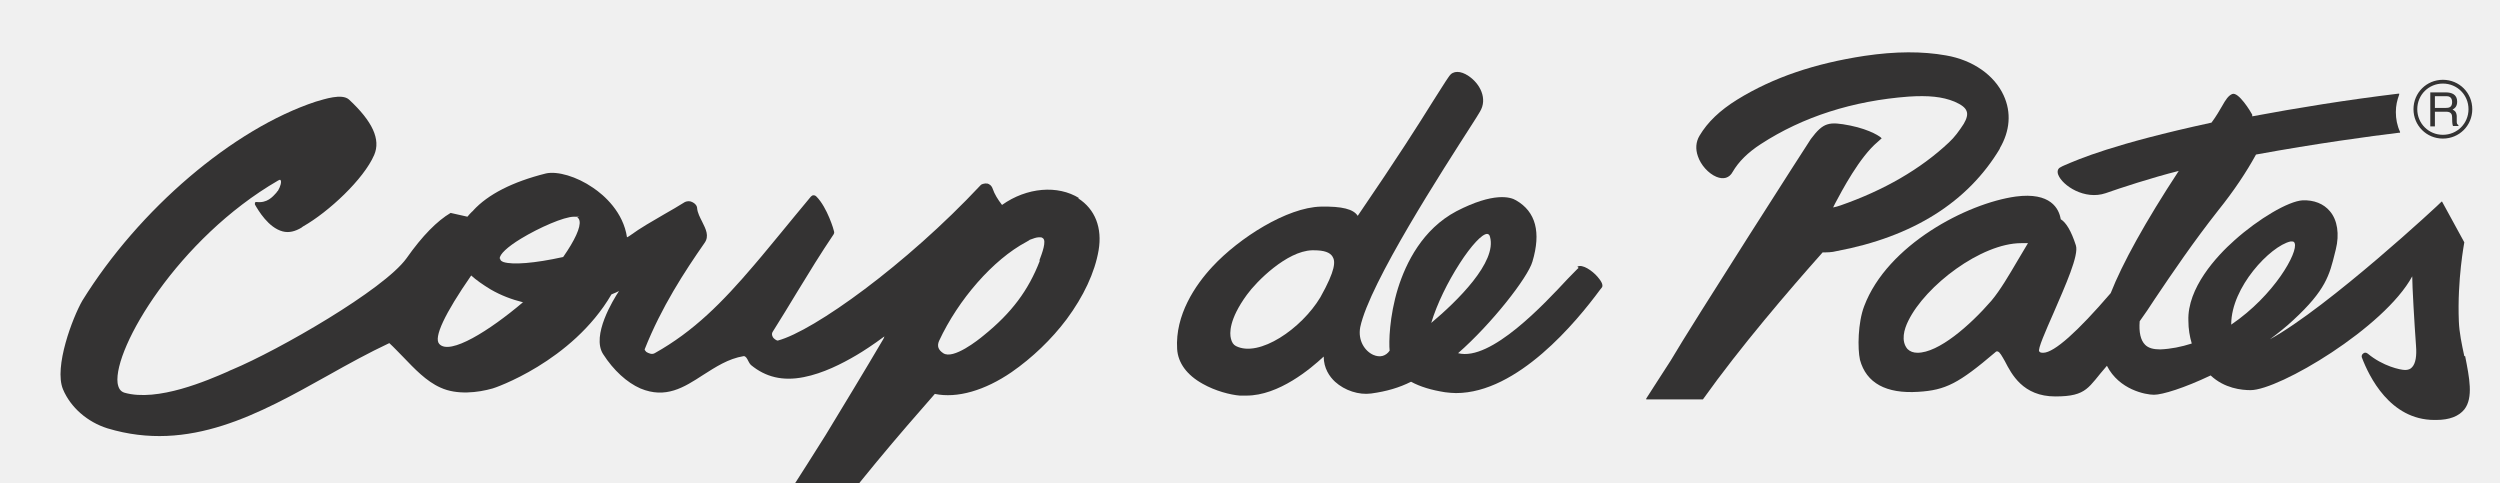
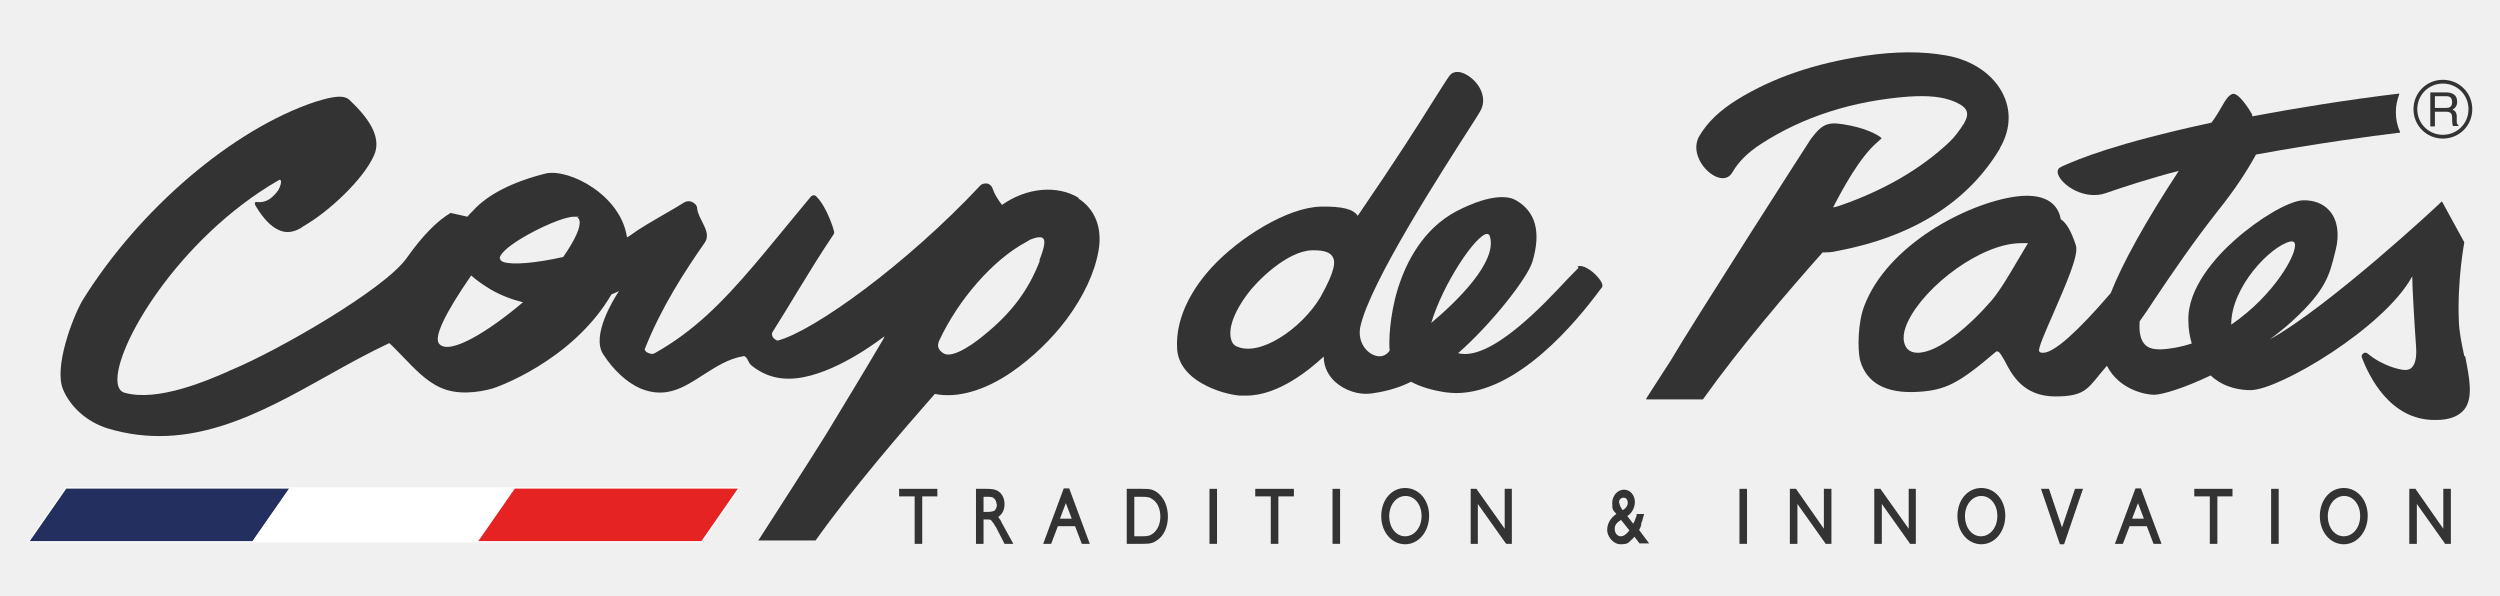
- <svg xmlns="http://www.w3.org/2000/svg" id="Calque_1" data-name="Calque 1" version="1.1" viewBox="0 0 595.3 115">
+ <svg xmlns="http://www.w3.org/2000/svg" id="Calque_1" data-name="Calque 1" version="1.1" viewBox="0 0 595.3 141.7">
  <defs>
    <style>
      .cls-1 {
        fill: #fff;
      }

      .cls-1, .cls-2, .cls-3 {
        stroke: #fff;
        stroke-width: .3px;
      }

      .cls-1, .cls-2, .cls-3, .cls-4 {
        stroke-miterlimit: 10;
      }

      .cls-2 {
        fill: #232f5e;
      }

      .cls-5 {
        fill: #343333;
        stroke-width: 0px;
      }

      .cls-3 {
        fill: #e52322;
      }

      .cls-4 {
        fill: #373636;
        stroke: #373636;
        stroke-width: .3px;
      }
    </style>
  </defs>
  <path class="cls-4" d="M408.9,93.9h0s0,0,0,0c0,0,0,0,0,0" />
  <g>
    <path class="cls-5" d="M476.2,35.3c2.4-4.1,2.8-8.5.9-12.6-2.2-4.8-7.3-8.4-13.7-9.5-5.6-1-12-1-19.4.1-11.8,1.8-21.7,5.1-30.3,10.4-4.2,2.6-7.1,5.4-9,8.6-.9,1.5-1,3.2-.4,4.9.7,2.1,2.5,4.1,4.4,4.9,1.7.7,3.1.3,3.9-1.2,1.4-2.4,3.6-4.6,6.7-6.6,10-6.5,21.9-10.3,35.2-11.3,4.6-.3,8,0,10.9,1.2,1.6.7,2.6,1.4,2.9,2.3.3.8,0,1.8-.7,3-1.1,1.7-2.2,3.2-3.5,4.4-6.8,6.4-15.5,11.4-25.8,15-.6.2-1.2.4-1.8.5.1-.2.3-.6.5-1,1.6-3,5.8-11,10.1-14.6l1-.9h-.1c0-.2-2.5-2-7.4-3-5.1-1-6.4-.8-9.4,3.2-.3.4-28.2,43.9-33.4,52.8-2.1,3.3-4.1,6.3-5.8,9v.2c-.1,0,13.5,0,13.5,0h0c8.9-12.5,20.5-26,28.5-35,1,0,2.2,0,3.3-.3,18.2-3.4,31.3-11.7,38.9-24.4Z" />
    <path class="cls-5" d="M586.8,84.8c-.6-2.8-1.2-5.6-1.3-8.3-.4-10,1.3-18.7,1.3-18.8h0c0,0-5.3-9.7-5.3-9.7h-.1c-.3.4-26.9,25.1-40.9,32.8,2-1.5,3.9-3,5.6-4.6,7.7-7.1,8.6-10.7,9.9-16l.2-.8c.9-3.6.4-7-1.4-9.1-1.5-1.8-3.8-2.7-6.5-2.6-3.4.2-10.5,4.4-16.2,9.5-4.3,3.8-11.3,11.4-11,19.2,0,1.9.3,3.7.8,5.4-2.5.8-5,1.3-7.5,1.4-1.6,0-2.8-.3-3.6-1.1-1.1-1.1-1.5-3-1.3-5.6,1.2-1.7,2.4-3.4,3.6-5.3,4.3-6.4,9.2-13.6,15.1-21.1,3.7-4.6,6.7-9.1,9-13.3,14.2-2.6,27.4-4.4,34.1-5.2h.2s0-.2,0-.2c-.7-1.5-1-3.1-1-4.7s.3-2.8.8-4.2v-.2c0,0-.2,0-.2,0-12.4,1.5-24.1,3.4-34.8,5.4v-.4s0,0,0,0c-.3-.6-3.3-5.6-4.8-4.9-.9.4-1.5,1.3-2.4,2.9-.6,1-1.3,2.3-2.5,3.9-23.5,5.1-31.6,8.7-35.1,10.2-.3.1-.6.3-.8.4-.7.3-.9,1-.6,1.8,1,2.6,6.3,6.1,11.3,4.4,3.4-1.2,11-3.7,17.4-5.3-8,12.2-13.4,22-16.2,29.1-7.9,9.2-13.4,14.1-16,14.2-.4,0-.8,0-1-.3-.5-.4,1.6-5.1,3.4-9.2,2.8-6.5,6.1-13.8,5.3-16.1-1.1-3.4-2.3-5.4-3.6-6.2-.4-2.5-2.4-6.5-10.7-5.4-11.6,1.6-30.6,11.5-36.1,26.1-1.5,3.9-1.6,10.1-1,12.8,1.5,5.5,6.2,8.1,13.9,7.6,6.5-.4,9.6-2,18.3-9.4.2-.2.4-.3.6-.2.5.1,1,1.1,1.7,2.3,1.6,3.1,4.3,8.4,12,8.4s7.8-2.2,12.3-7.3c2.9,5.7,9.2,6.9,11.2,6.9s7.2-1.6,13.5-4.6c3.3,3.1,7.4,3.5,9.5,3.5,6.8,0,31.9-14.9,38.5-27.1,0,2.3.5,11,.9,16.5.2,2.5-.1,4.2-.9,5.1-.4.5-1,.7-1.7.7-1.1,0-5.3-.9-8.9-3.9-.4-.3-.8-.3-1.1,0-.3.2-.4.6-.3.9,1.7,4.5,6.7,14.9,17.3,14.9.1,0,.3,0,.4,0,3.2,0,5.4-.9,6.7-2.5,2.2-2.8,1.2-7.6.2-12.7ZM531.3,77.2c0-8.8,9.3-18.6,14.1-19.7.1,0,.3,0,.4,0,.3,0,.5.1.6.4.9,2.1-4.8,12.4-15.1,19.4ZM482.9,57.9c-.8,1.3-1.6,2.7-2.5,4.2-2,3.4-4.1,7-6.2,9.5-5.2,6-12.6,12.4-17.6,12.4h0c-1,0-1.8-.3-2.4-.9-1.6-1.9-.8-4.7.2-6.7,4.1-8.4,17.4-18.5,26.9-18.5s.5,0,.7,0c.3,0,.6,0,.9,0Z" />
    <path class="cls-5" d="M375.9,63.8c-.3.2-1.2,1.2-2.6,2.6-5.5,5.9-18.3,19.7-26.1,17.7,8-7,16.6-18,17.7-21.8,2.1-7,.8-11.9-3.9-14.6-1.3-.8-5.3-2-14.2,2.6-8.1,4.3-12,12.3-13.9,18.3-2.1,6.8-2.2,13-2,14.9-.9,1.3-2.3,1.7-3.9,1-2-.9-3.7-3.4-3.1-6.6,2.2-10.5,19.9-37.8,26.5-48.1.9-1.4,1.6-2.5,2-3.2,1.9-3.1,0-6.7-2.7-8.5-1.9-1.3-3.7-1.3-4.6,0-1.2,1.7-2.3,3.6-4,6.2-3.3,5.3-8.3,13.2-17.8,27.1-1-1.6-3.7-2.3-8.8-2.2-8,.2-19.4,7.4-25.8,14.3-4.1,4.4-8.9,11.5-8.4,19.6.2,3.3,2.3,6.2,6.1,8.3,3,1.7,6.5,2.6,8.8,2.8.5,0,1.1,0,1.6,0,7.7,0,15.3-6.4,18.4-9.3,0,2.8,1.4,4.8,2.7,6,2.3,2.1,5.7,3.2,8.6,2.8,3.7-.5,6.7-1.4,9.5-2.8,2.2,1.2,4.9,2,8.1,2.5.9.1,1.7.2,2.6.2,14.7,0,28.7-17,34.3-24.6.2-.2.3-.4.4-.5.6-.7-.5-2-1-2.6-1.2-1.4-3.6-3.1-4.8-2.4ZM354.1,55.7h0c.3,0,.6.2.7.7,1.7,6-7.8,15.3-14,20.5,1.4-4.6,3.9-9.7,6.8-14.2,2.7-4.2,5.3-7,6.5-7ZM314.4,70.8c-4.5,7.5-14.6,14.4-20.1,11.6-.6-.3-1-.9-1.2-1.8-.3-1.2-.5-4.5,3.8-10.4,2.3-3.2,9.5-10.4,15.5-10.6.2,0,.3,0,.5,0,2.4,0,3.8.5,4.4,1.5.7,1.1.8,3.1-2.9,9.7Z" />
    <path class="cls-5" d="M257,47.2c-5.1-3.2-12.5-2.6-18.4,1.6-1-1.3-1.8-2.6-2.2-3.8-.3-.9-.9-1.2-1.3-1.3-.7-.1-1.5.2-1.6.4-17.7,18.9-39.7,34.7-48.3,37-.2,0-.6-.2-1-.6-.2-.2-.6-.9-.2-1.5,2.1-3.3,4-6.5,5.9-9.6,2.8-4.6,5.5-9,8.6-13.6.1-.2.2-.4.1-.7,0-.2-1.6-5.7-4.2-8.3-.2-.2-.4-.3-.7-.3-.2,0-.4.1-.6.3-2.8,3.4-5,6-7.1,8.6-2.1,2.5-4,4.9-6.5,7.8-7.5,8.8-14.3,15.7-23.6,20.9-.7.4-1.5,0-2-.3-.3-.3-.4-.5-.4-.6,4-10.1,9.5-18.5,14.3-25.4,1.1-1.6.3-3.2-.6-5-.5-1-1.1-2.1-1.2-3.2,0-.6-.5-1.2-1.2-1.5-.6-.3-1.2-.2-1.7,0-1.6,1-3.3,2-4.9,2.9-2.9,1.7-5.6,3.2-8.2,5.1-.2.1-.4.3-.7.4-.9-6-5.4-10-8.1-11.8-3.9-2.7-8.5-4-11.2-3.4-8,2-13.8,5-17.3,8.8,0,.1-.2.2-.3.3-.3.3-.7.7-1.1,1.2-2.2-.5-4-.9-4-.9h0s0,0,0,0c-3.2,1.9-6.7,5.4-10.5,10.8-5.4,7.5-30.5,21.9-41.5,26.5-.3.1-.7.3-1.1.5-4.6,2-16.7,7.3-24.6,5-.9-.3-1.4-1-1.6-2.3-1-8.3,14.4-34.4,38.2-48.2.2-.1.5-.3.6-.1.3.3,0,1.5-.6,2.5-.1.1-.3.3-.4.5-.9,1-2.2,2.5-4.7,2.2-.2,0-.3,0-.4.2,0,.1,0,.3,0,.4h0c.8,1.4,3.2,5.5,6.6,6.4,1.5.4,3,0,4.5-.9,0,0,.2-.2.4-.3,6-3.4,14.4-11.2,16.9-17,1.6-3.7-.4-8-6-13.2-1.7-1.5-5.8-.1-7.9.5-19.7,6.5-42.1,25.6-55.6,47.4-2.3,4-6.8,15.8-4.6,21.1,1.8,4.3,5.8,7.8,10.6,9.3,19.5,5.9,36.2-3.5,52.5-12.6,4.8-2.7,9.7-5.4,14.6-7.7,1.1,1,2.2,2.2,3.3,3.3,2.7,2.8,5.5,5.8,8.9,7.3,3.9,1.8,8.9,1.2,12.4.2.2,0,18.9-6.3,28.3-22.4.8-.3,1.4-.6,1.8-.8-1.4,2.1-6.6,10.6-3.8,15,2.5,3.9,5.7,6.8,8.9,8.2,6,2.5,10.3-.2,14.9-3.2,3-1.9,6-3.9,9.7-4.5.5,0,.8.6,1.1,1.2.2.4.4.7.6.9,3.5,2.9,7.6,3.9,12.6,2.9,4.6-.9,9.1-3.2,12.5-5.2,1.7-1,4-2.5,6.7-4.5-.1.3-.2.6-.3.7-4.7,8-9.4,15.7-13.7,22.8-5.7,9.1-11.8,18.5-15.9,24.9l-.2.2h13.7c8.9-12.5,20.5-25.9,28.4-34.9,5.3,1.1,11.9-.8,18.3-5.2,4.9-3.4,9.5-7.8,13.1-12.6,4-5.4,6.7-11.1,7.6-16.4.9-5.3-.8-9.8-4.9-12.4ZM247.6,62.1c-2.7,7-6.7,12.4-13.4,17.8-1.2,1-7.2,5.8-9.6,4.2-1.2-.8-1.5-1.7-1-2.9,4.6-9.9,12.9-19.4,20.8-23.6.3-.2.6-.3.8-.5.8-.3,1.6-.6,2.2-.6s.6,0,.9.2c1,.6-.2,3.7-.8,5.3ZM119,61.6c-.1-1,1.8-2.8,5.1-4.8,4.3-2.6,10.2-5.2,12.6-5.2s.6,0,.8.2c.3.2.4.4.5.8.3,1.5-1.1,4.6-3.9,8.6-6.8,1.5-12,1.9-14.2,1.2-.5-.2-.8-.4-.8-.8ZM124.5,72c-7.9,6.7-17.4,12.7-19.9,9.9-1.4-1.5,1.3-7.2,7.6-16.3,1.2,1.1,2.8,2.2,4.6,3.3,2.4,1.4,5,2.4,7.8,3.1Z" />
  </g>
  <g>
    <path class="cls-5" d="M581.7,19c-3.9,0-7,3.1-7,7s3.1,7,7,7,7-3.1,7-7-3.1-7-7-7M581.7,32.1c-3.4,0-6.1-2.7-6.1-6.1s2.7-6.1,6.1-6.1,6.1,2.7,6.1,6.1-2.7,6.1-6.1,6.1" />
    <path class="cls-5" d="M585,29.1v-1.5c-.1-1.1-.6-1.3-1-1.5.5-.3,1.1-.7,1.1-1.9,0-1.7-1.3-2.2-2.7-2.2h-3.7v8.1h1.1v-3.5h2.7c1.3,0,1.4.8,1.4,1.4s0,1.5.2,2h1.3v-.2c-.3-.2-.4-.4-.4-.8M582.3,25.7h-2.5v-2.8h2.7c.5,0,1.4.1,1.4,1.4s-.8,1.4-1.6,1.4" />
  </g>
  <g>
    <rect class="cls-5" x="317.3" y="116.4" width="1.8" height="13.1" />
    <path class="cls-5" d="M334.6,116.2c-3.3,0-5.7,2.9-5.7,6.7s2.5,6.7,5.7,6.7,5.7-3,5.7-6.8-2.5-6.6-5.7-6.6ZM338.5,122.9c0,2.7-1.7,4.8-3.9,4.8s-3.8-2.1-3.8-4.8,1.7-4.8,3.9-4.8,3.8,2.1,3.8,4.7Z" />
    <polygon class="cls-5" points="214.1 118.2 217.8 118.2 217.8 129.5 219.6 129.5 219.6 118.2 223.2 118.2 223.2 116.4 214.1 116.4 214.1 118.2" />
    <path class="cls-5" d="M253.3,116.3l-4.9,13.2h1.9l1.6-4.2h4.1l1.6,4.2h1.9l-4.9-13.2h-1.1ZM255.2,123.5h-2.8l1.4-3.7,1.4,3.7Z" />
    <polygon class="cls-5" points="298.9 118.2 302.6 118.2 302.6 129.5 304.4 129.5 304.4 118.2 308.1 118.2 308.1 116.4 298.9 116.4 298.9 118.2" />
    <path class="cls-5" d="M275.6,117.3c-1.1-.8-1.7-.9-3.8-.9h-3.5v13.1h3.8c1.9,0,2.5-.2,3.5-.9,1.6-1.1,2.5-3.2,2.5-5.6s-.9-4.5-2.5-5.7ZM276.3,123c0,1.7-.6,3.1-1.7,4-.8.6-1.3.7-2.7.7h-1.8v-9.4h1.8c1.5,0,1.9.1,2.7.7h0c1.1.8,1.7,2.3,1.7,4Z" />
    <path class="cls-5" d="M237.7,123.1c1-.7,1.5-1.7,1.5-3.1s-.7-2.7-1.8-3.2c-.7-.3-1.2-.4-2.6-.4h-2.4v13.1h1.8v-5.8h.6c1,0,1.1,0,1.3.3.2.2.7.9,1.1,1.6l2,3.9h2.1l-2.7-4.9c-.3-.7-.6-1.1-.9-1.5ZM237.4,120.1c0,.6-.3,1.3-.6,1.5-.4.2-.8.3-2,.3h-.6v-3.6h.7c.9,0,1.4,0,1.7.3.4.3.7.8.7,1.5Z" />
    <rect class="cls-5" x="288" y="116.4" width="1.8" height="13.1" />
    <rect class="cls-5" x="540.8" y="116.4" width="1.8" height="13.1" />
    <polygon class="cls-5" points="522.5 118.2 526.2 118.2 526.2 129.5 528 129.5 528 118.2 531.6 118.2 531.6 116.4 522.5 116.4 522.5 118.2" />
    <path class="cls-5" d="M508.5,116.3l-4.9,13.2h1.9l1.6-4.2h4.1l1.6,4.2h1.9l-4.9-13.2h-1.1ZM510.5,123.5h-2.8l1.4-3.7,1.4,3.7Z" />
    <path class="cls-5" d="M558.1,116.2c-3.3,0-5.7,2.9-5.7,6.7s2.5,6.7,5.7,6.7,5.7-3,5.7-6.8-2.5-6.6-5.7-6.6ZM562,122.9c0,2.7-1.7,4.8-3.9,4.8s-3.8-2.1-3.8-4.8,1.7-4.8,3.9-4.8,3.8,2.1,3.8,4.7Z" />
    <polygon class="cls-5" points="491 125.6 487.9 116.4 486 116.4 490.5 129.6 491.5 129.6 496 116.4 494.1 116.4 491 125.6" />
    <polygon class="cls-5" points="581.8 116.4 581.8 125.9 575.3 116.6 575.2 116.4 573.7 116.4 573.7 129.5 575.5 129.5 575.5 120 582.1 129.3 582.2 129.5 583.6 129.5 583.6 116.4 581.8 116.4" />
    <rect class="cls-5" x="414.2" y="116.4" width="1.8" height="13.1" />
    <path class="cls-5" d="M390.7,124.9c.3-.7.4-1,.6-1.8l.2-.7h-1.8v.4c-.3.8-.5,1.4-.8,1.9l-1.4-1.8c.3-.2.5-.4.8-.7.6-.7,1-1.7,1-2.6,0-1.7-1.1-3-2.6-3s-2.8,1.4-2.8,3.2.2,1.6,1,2.6c-1.4.9-2.2,2.3-2.2,3.8s1.4,3.4,3.2,3.4,1.9-.4,2.6-1.1c.3-.2.4-.4.7-.7l1.2,1.6h2.3l-2.4-3.2c.3-.5.4-.8.6-1.5ZM385.5,119.7c0-.7.5-1.2,1.1-1.2s1,.5,1,1.2-.4,1.3-1.2,1.8c-.5-.7-.8-1.3-.8-1.8ZM387.9,126.4c-.7.9-1.3,1.3-2,1.3s-1.4-.7-1.4-1.7.4-1.5,1.5-2.2l2,2.5Z" />
    <path class="cls-5" d="M471.8,116.2c-3.3,0-5.7,2.9-5.7,6.7s2.5,6.7,5.7,6.7,5.7-3,5.7-6.8-2.5-6.6-5.7-6.6ZM475.6,122.9c0,2.7-1.7,4.8-3.9,4.8s-3.8-2.1-3.8-4.8,1.7-4.8,3.9-4.8,3.8,2.1,3.8,4.7Z" />
    <polygon class="cls-5" points="358.3 125.9 351.7 116.6 351.6 116.4 350.2 116.4 350.2 129.5 351.9 129.5 351.9 120 358.5 129.3 358.7 129.5 360 129.5 360 116.4 358.3 116.4 358.3 125.9" />
    <polygon class="cls-5" points="434.3 125.9 427.8 116.6 427.7 116.4 426.2 116.4 426.2 129.5 428 129.5 428 120 434.6 129.3 434.7 129.5 436.1 129.5 436.1 116.4 434.3 116.4 434.3 125.9" />
    <polygon class="cls-5" points="454.5 125.9 447.9 116.6 447.8 116.4 446.3 116.4 446.3 129.5 448.1 129.5 448.1 120 454.7 129.3 454.8 129.5 456.2 129.5 456.2 116.4 454.5 116.4 454.5 125.9" />
  </g>
  <polygon class="cls-2" points="60.3 129 6.8 129 15.7 116.2 69.2 116.2 60.3 129" />
  <polygon class="cls-1" points="113.7 129 60.2 129 69.1 116.2 122.6 116.2 113.7 129" />
  <polygon class="cls-3" points="167.1 129 113.6 129 122.5 116.2 176 116.2 167.1 129" />
</svg>
